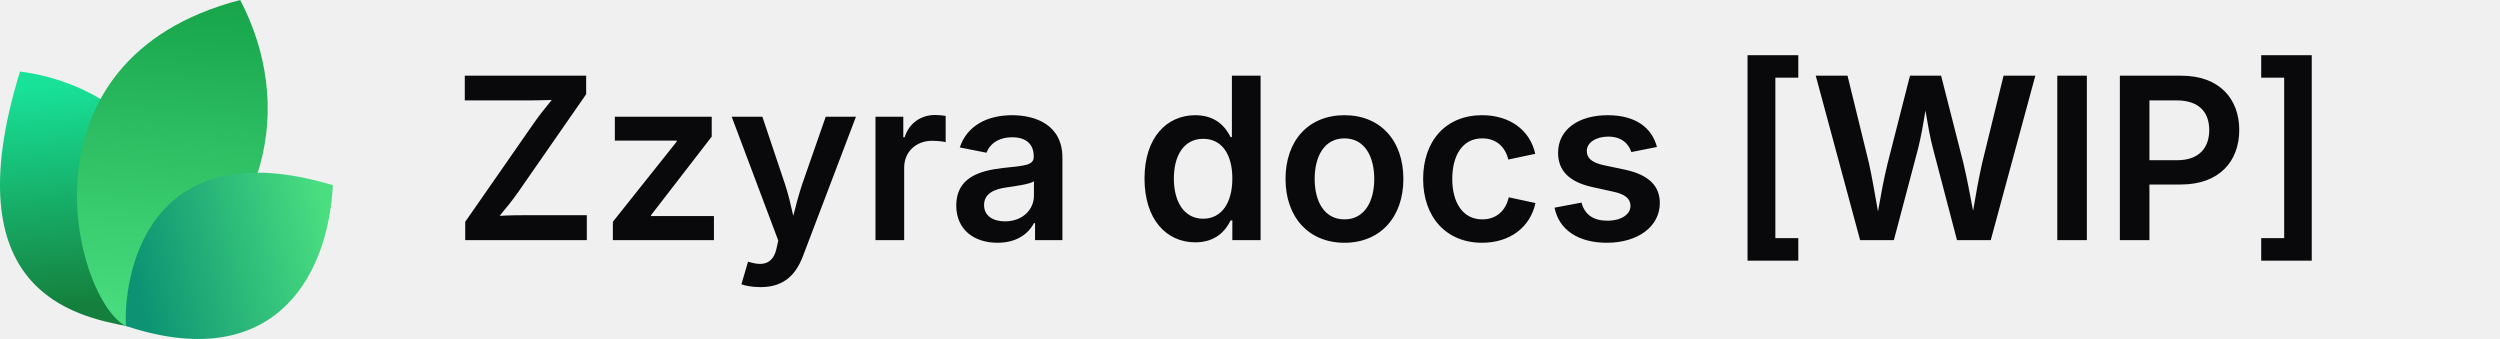
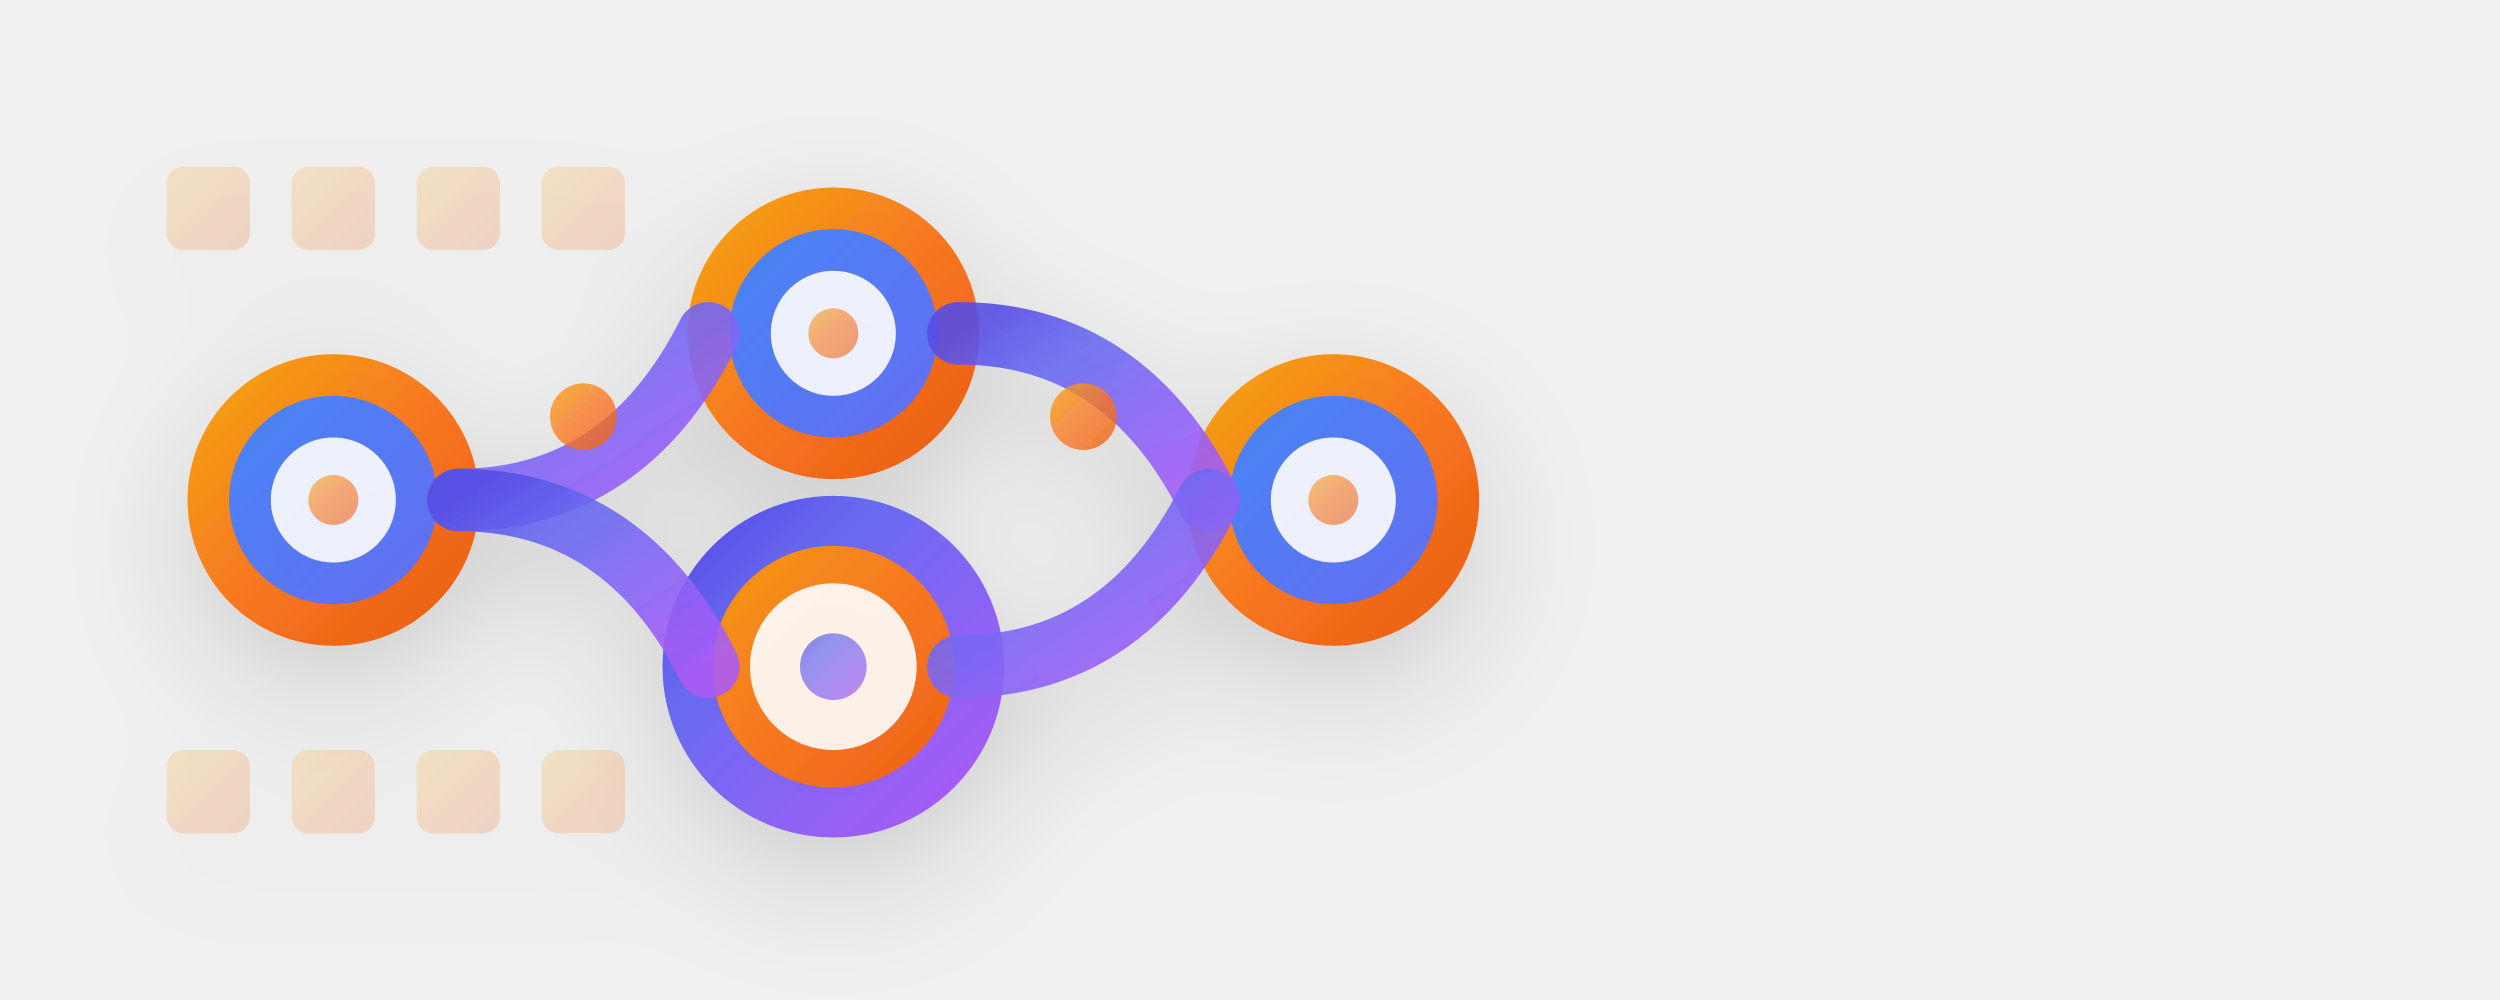
- <svg xmlns="http://www.w3.org/2000/svg" width="177" height="24" viewBox="0 0 177 24" fill="none">
-   <path d="M9.061 23.108C5.268 22.377 -3.391 20.627 1.417 5.064C9.634 6.099 16.973 14.064 9.061 23.108Z" fill="url(#paint0_linear_17557_2020)" />
-   <path d="M8.919 23.094C5.276 21.222 0.784 4.209 17.007 0C20.757 7.193 19.621 16.545 8.919 23.094Z" fill="url(#paint1_linear_17557_2020)" />
-   <path d="M8.914 23.079C8.735 19.882 10.159 9.085 23.57 13.111C23.181 20.123 18.984 26.418 8.914 23.079Z" fill="url(#paint2_linear_17557_2020)" />
-   <text x="32" y="17" font-family="Inter, system-ui, sans-serif" font-size="16" font-weight="600" fill="#09090B">Zzyra docs [WIP]</text>
+ <svg xmlns="http://www.w3.org/2000/svg" width="60" height="24" viewBox="0 0 60 24" fill="none">
  <defs>
-     <linearGradient id="paint0_linear_17557_2020" x1="3.776" y1="5.916" x2="5.232" y2="21.559" gradientUnits="userSpaceOnUse">
-       <stop stop-color="#18E299" />
-       <stop offset="1" stop-color="#15803D" />
+     <linearGradient id="primaryGradient" x1="0%" y1="0%" x2="100%" y2="100%">
+       <stop offset="0%" style="stop-color:#4f46e5;stop-opacity:1" />
+       <stop offset="30%" style="stop-color:#6366f1;stop-opacity:1" />
+       <stop offset="70%" style="stop-color:#8b5cf6;stop-opacity:1" />
+       <stop offset="100%" style="stop-color:#a855f7;stop-opacity:1" />
    </linearGradient>
-     <linearGradient id="paint1_linear_17557_2020" x1="12.171" y1="-0.718" x2="10.19" y2="22.983" gradientUnits="userSpaceOnUse">
-       <stop stop-color="#16A34A" />
-       <stop offset="1" stop-color="#4ADE80" />
+     <linearGradient id="accentGradient" x1="0%" y1="0%" x2="100%" y2="100%">
+       <stop offset="0%" style="stop-color:#f59e0b;stop-opacity:1" />
+       <stop offset="50%" style="stop-color:#f97316;stop-opacity:1" />
+       <stop offset="100%" style="stop-color:#ea580c;stop-opacity:1" />
    </linearGradient>
-     <linearGradient id="paint2_linear_17557_2020" x1="23.133" y1="15.353" x2="9.338" y2="18.52" gradientUnits="userSpaceOnUse">
-       <stop stop-color="#4ADE80" />
-       <stop offset="1" stop-color="#0D9373" />
+     <linearGradient id="nodeGradient" x1="0%" y1="0%" x2="100%" y2="100%">
+       <stop offset="0%" style="stop-color:#3b82f6;stop-opacity:1" />
+       <stop offset="100%" style="stop-color:#6366f1;stop-opacity:1" />
    </linearGradient>
+     <filter id="glow" x="-50%" y="-50%" width="200%" height="200%">
+       <feGaussianBlur stdDeviation="1" result="coloredBlur" />
+       <feMerge>
+         <feMergeNode in="coloredBlur" />
+         <feMergeNode in="SourceGraphic" />
+       </feMerge>
+     </filter>
+     <filter id="shadow" x="-50%" y="-50%" width="200%" height="200%">
+       <feDropShadow dx="0" dy="1" stdDeviation="1.5" flood-color="#000000" flood-opacity="0.15" />
+     </filter>
  </defs>
+   <g filter="url(#shadow)">
+     <g opacity="0.95">
+       <circle cx="8" cy="12" r="3" fill="url(#nodeGradient)" stroke="url(#accentGradient)" stroke-width="1" />
+       <circle cx="8" cy="12" r="1.5" fill="white" opacity="0.9" />
+       <circle cx="8" cy="12" r="0.6" fill="url(#accentGradient)" opacity="0.6" />
+       <circle cx="20" cy="8" r="3" fill="url(#nodeGradient)" stroke="url(#accentGradient)" stroke-width="1" />
+       <circle cx="20" cy="8" r="1.5" fill="white" opacity="0.9" />
+       <circle cx="20" cy="8" r="0.6" fill="url(#accentGradient)" opacity="0.6" />
+       <circle cx="20" cy="16" r="3.5" fill="url(#accentGradient)" stroke="url(#primaryGradient)" stroke-width="1.2" />
+       <circle cx="20" cy="16" r="2" fill="white" opacity="0.9" />
+       <circle cx="20" cy="16" r="0.8" fill="url(#primaryGradient)" opacity="0.7" />
+       <circle cx="32" cy="12" r="3" fill="url(#nodeGradient)" stroke="url(#accentGradient)" stroke-width="1" />
+       <circle cx="32" cy="12" r="1.5" fill="white" opacity="0.9" />
+       <circle cx="32" cy="12" r="0.6" fill="url(#accentGradient)" opacity="0.6" />
+       <path d="M11 12 Q15 12 17 8" stroke="url(#primaryGradient)" stroke-width="1.5" fill="none" opacity="0.9" stroke-linecap="round" />
+       <path d="M11 12 Q15 12 17 16" stroke="url(#primaryGradient)" stroke-width="1.5" fill="none" opacity="0.9" stroke-linecap="round" />
+       <path d="M23 8 Q27 8 29 12" stroke="url(#primaryGradient)" stroke-width="1.5" fill="none" opacity="0.9" stroke-linecap="round" />
+       <path d="M23 16 Q27 16 29 12" stroke="url(#primaryGradient)" stroke-width="1.5" fill="none" opacity="0.9" stroke-linecap="round" />
+       <circle cx="14" cy="10" r="0.8" fill="url(#accentGradient)" opacity="0.8">
+         <animate attributeName="opacity" values="0.8;1;0.8" dur="1.5s" repeatCount="indefinite" />
+         <animate attributeName="r" values="0.8;1;0.8" dur="1.5s" repeatCount="indefinite" />
+       </circle>
+       <circle cx="26" cy="10" r="0.8" fill="url(#accentGradient)" opacity="0.8">
+         <animate attributeName="opacity" values="0.8;1;0.8" dur="1.5s" repeatCount="indefinite" begin="0.75s" />
+         <animate attributeName="r" values="0.8;1;0.8" dur="1.5s" repeatCount="indefinite" begin="0.75s" />
+       </circle>
+     </g>
+     <g opacity="0.3">
+       <rect x="4" y="4" width="2" height="2" rx="0.4" fill="url(#accentGradient)" opacity="0.6" />
+       <rect x="7" y="4" width="2" height="2" rx="0.4" fill="url(#accentGradient)" opacity="0.6" />
+       <rect x="10" y="4" width="2" height="2" rx="0.4" fill="url(#accentGradient)" opacity="0.6" />
+       <rect x="13" y="4" width="2" height="2" rx="0.4" fill="url(#accentGradient)" opacity="0.6" />
+       <rect x="4" y="18" width="2" height="2" rx="0.4" fill="url(#accentGradient)" opacity="0.6" />
+       <rect x="7" y="18" width="2" height="2" rx="0.4" fill="url(#accentGradient)" opacity="0.6" />
+       <rect x="10" y="18" width="2" height="2" rx="0.4" fill="url(#accentGradient)" opacity="0.6" />
+       <rect x="13" y="18" width="2" height="2" rx="0.4" fill="url(#accentGradient)" opacity="0.6" />
+     </g>
+   </g>
</svg>
